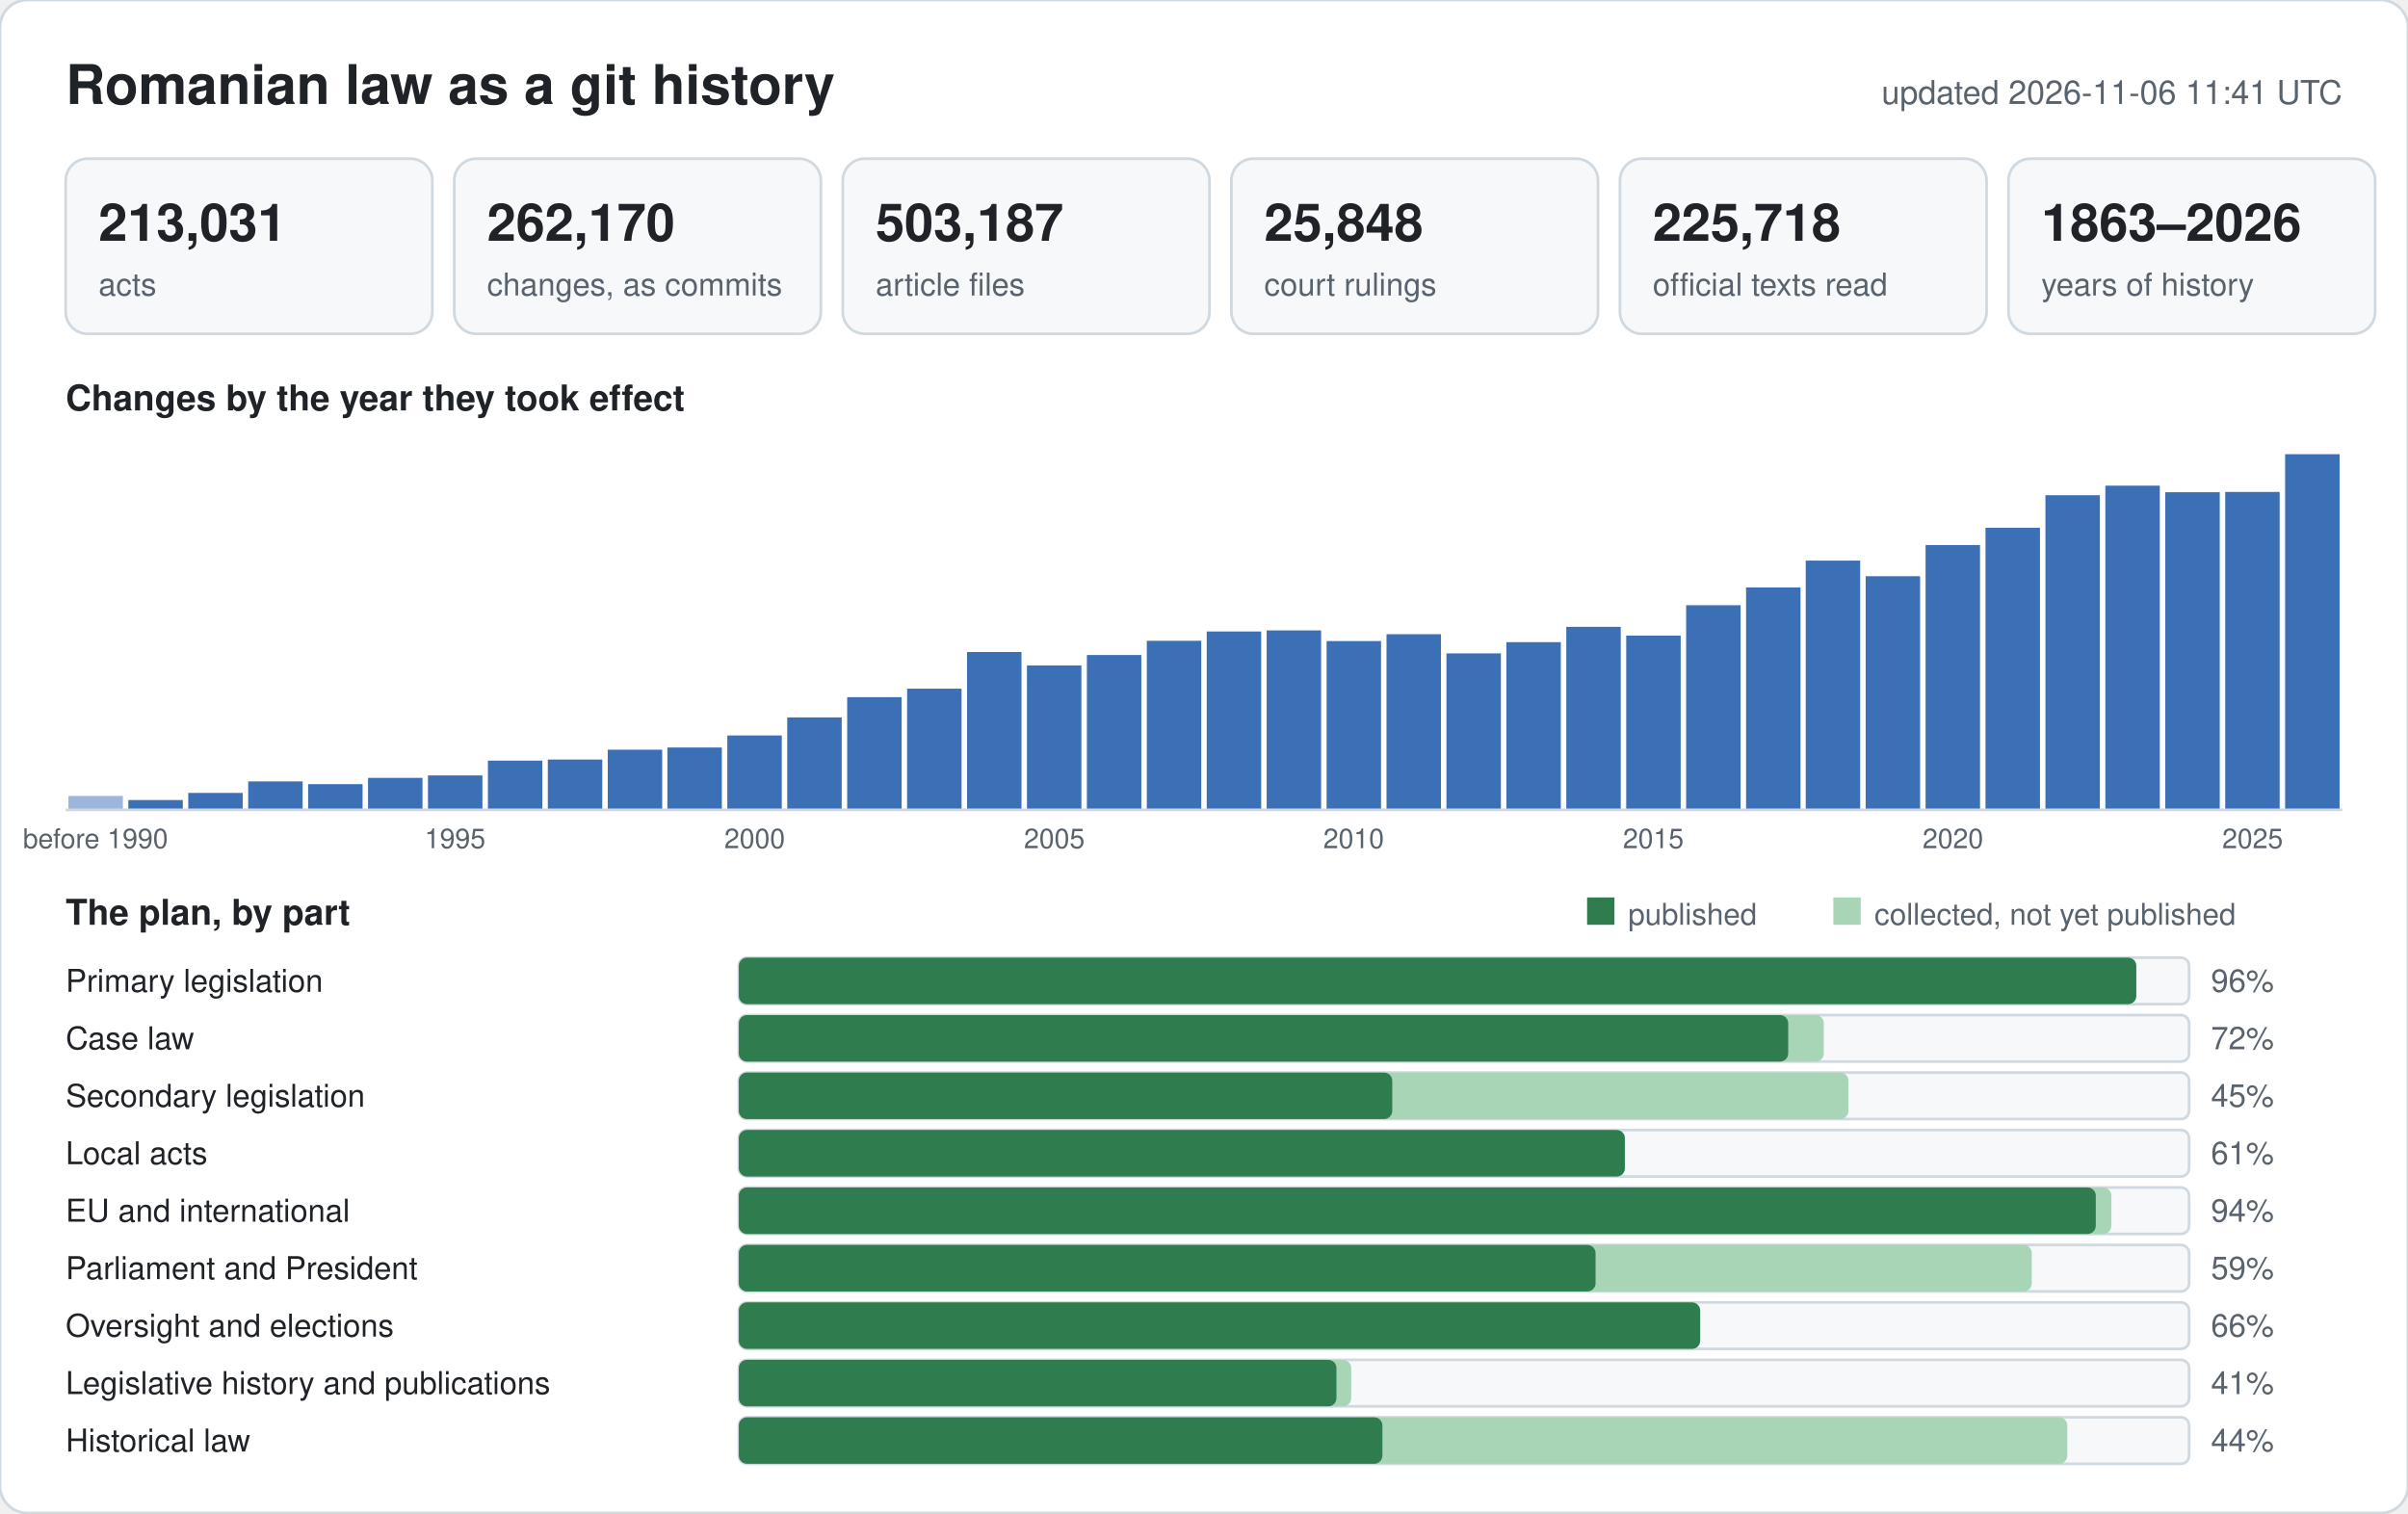
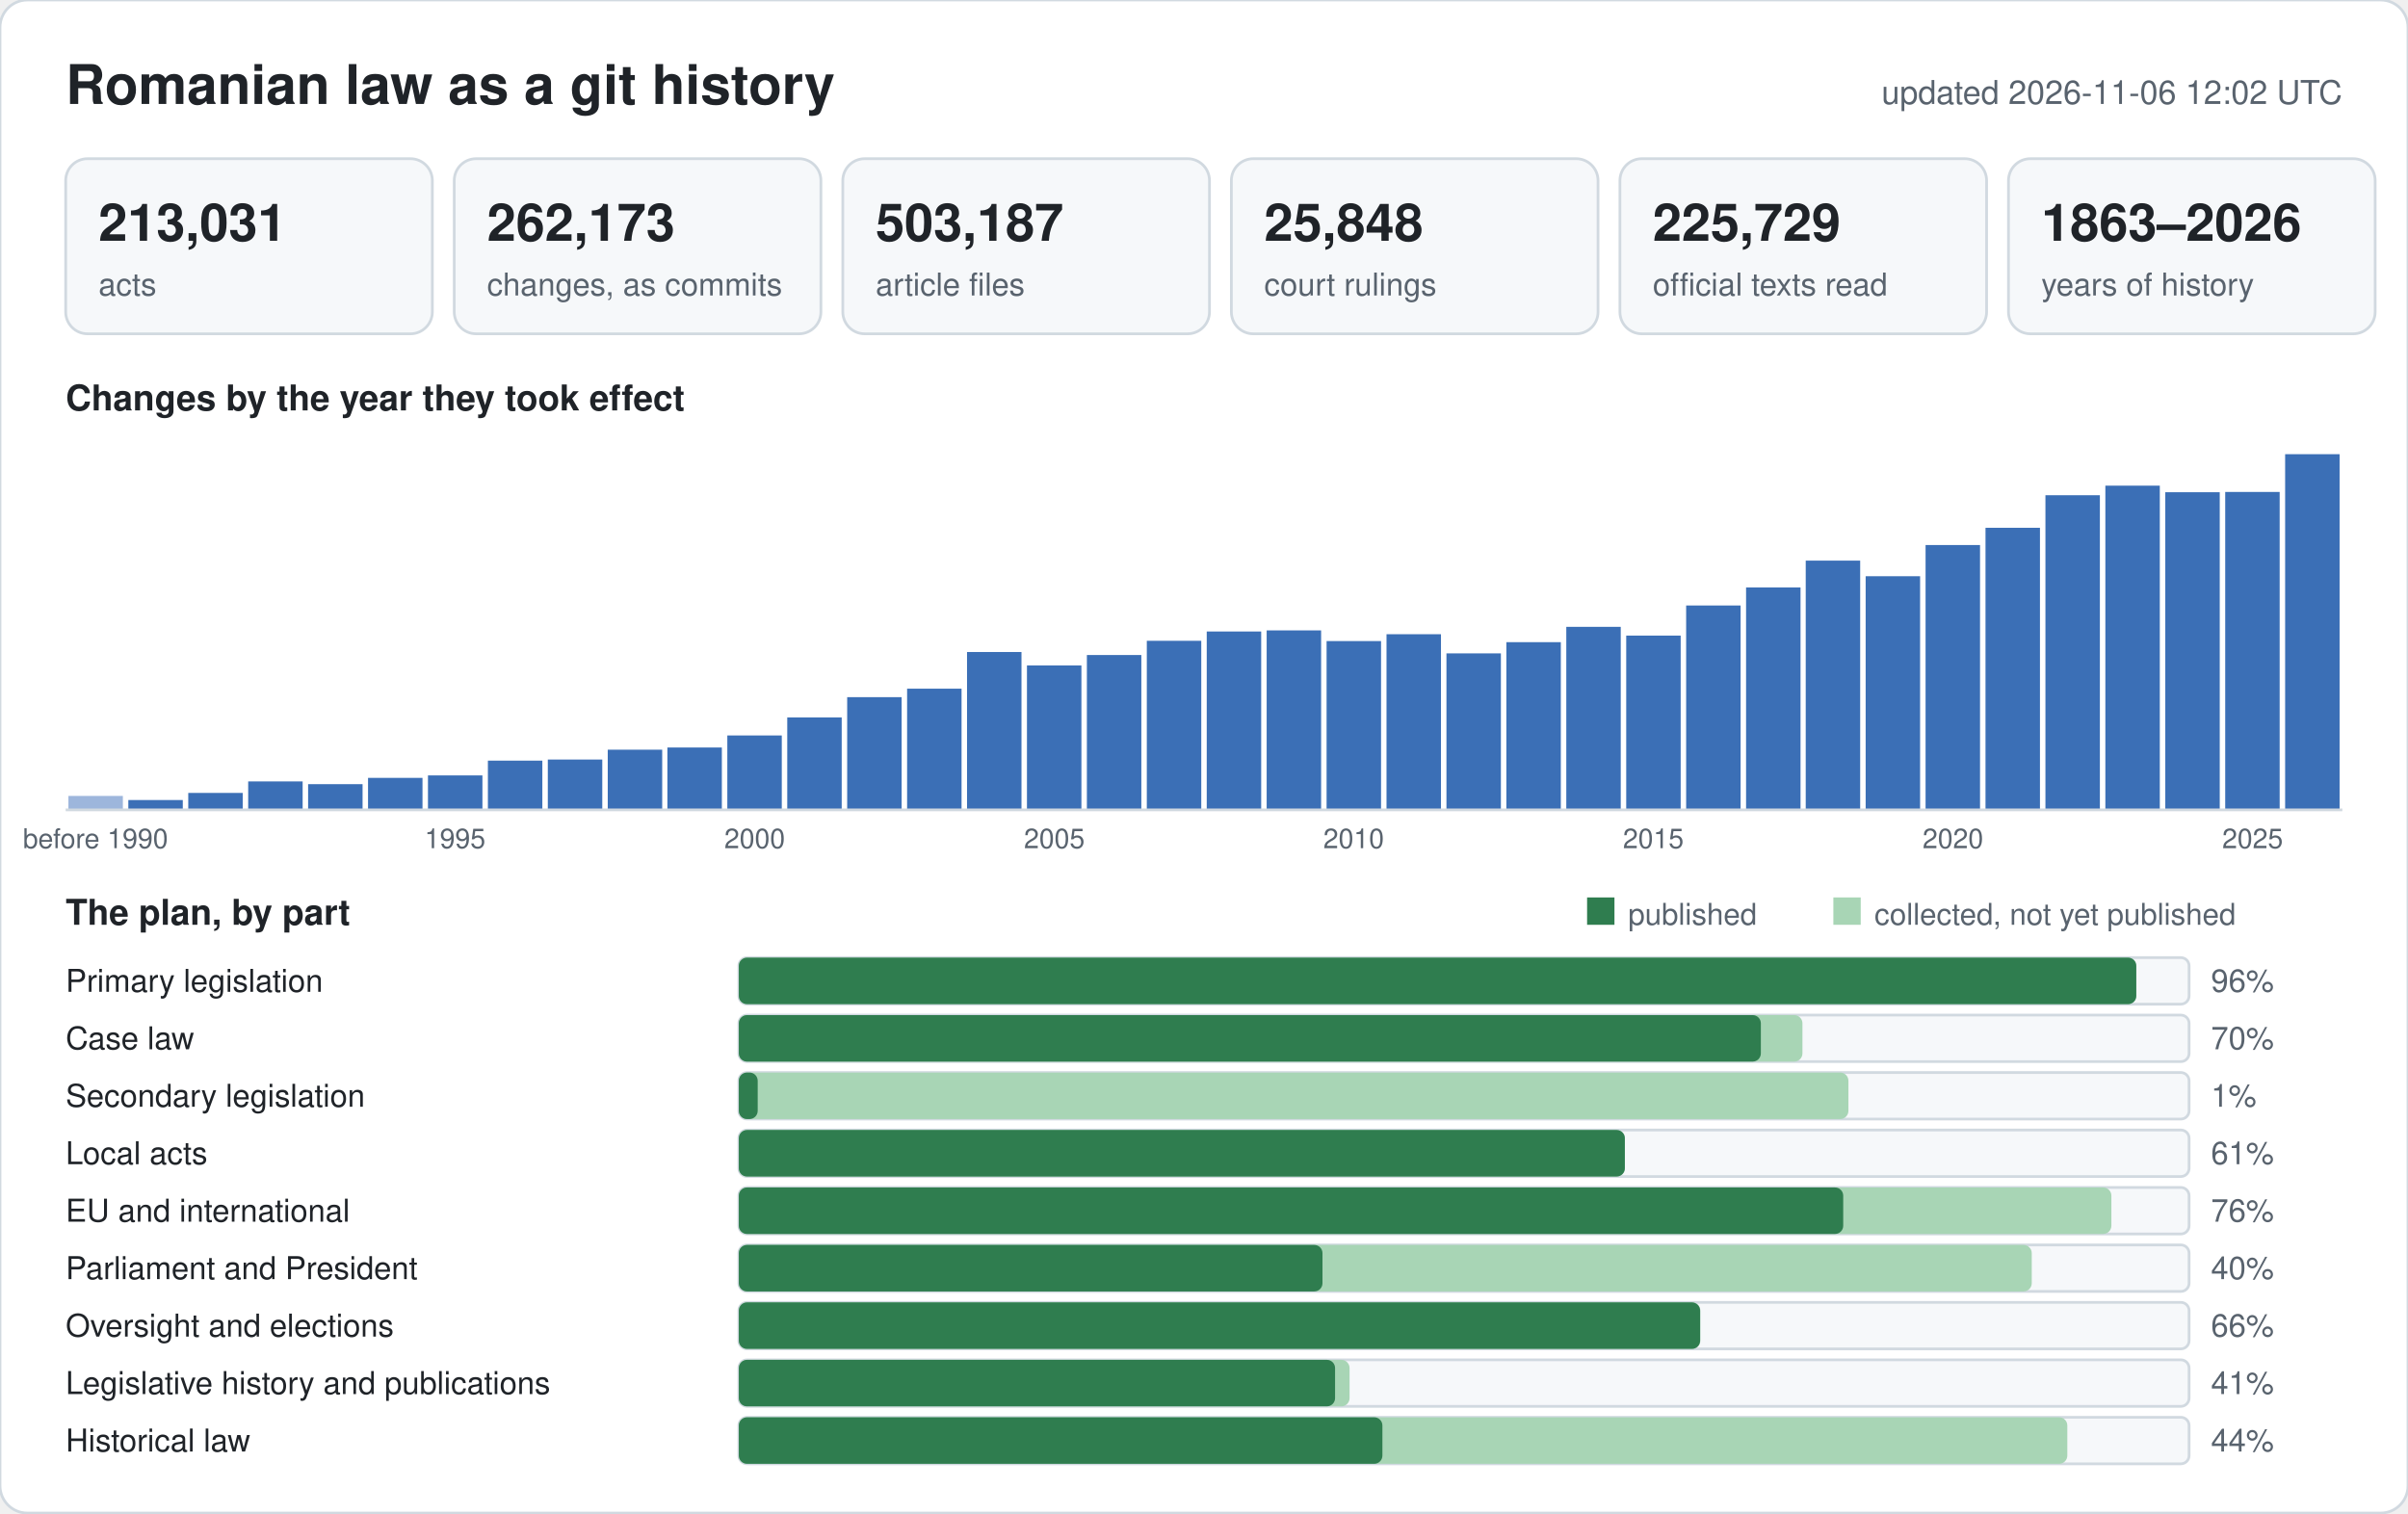
<svg xmlns="http://www.w3.org/2000/svg" width="880" height="553" viewBox="0 0 880 553" font-family="-apple-system,BlinkMacSystemFont,Segoe UI,Helvetica,Arial,sans-serif">
  <rect width="880" height="553" rx="10" fill="#ffffff" stroke="#d1d9e0" />
  <text x="24" y="38" font-size="20" font-weight="600" fill="#1f2328">Romanian law as a git history</text>
-   <text x="856" y="38" font-size="12" text-anchor="end" fill="#59636e">updated 2026-11-06 11:41 UTC</text>
+   <text x="856" y="38" font-size="12" text-anchor="end" fill="#59636e">updated 2026-11-06 12:02 UTC</text>
  <rect x="24" y="58" width="134" height="64" rx="8" fill="#f6f8fa" stroke="#d1d9e0" />
  <text x="36" y="88" font-size="19" font-weight="600" fill="#1f2328">213,031</text>
  <text x="36" y="108" font-size="11.5" fill="#59636e">acts</text>
  <rect x="166" y="58" width="134" height="64" rx="8" fill="#f6f8fa" stroke="#d1d9e0" />
-   <text x="178" y="88" font-size="19" font-weight="600" fill="#1f2328">262,170</text>
+   <text x="178" y="88" font-size="19" font-weight="600" fill="#1f2328">262,173</text>
  <text x="178" y="108" font-size="11.5" fill="#59636e">changes, as commits</text>
  <rect x="308" y="58" width="134" height="64" rx="8" fill="#f6f8fa" stroke="#d1d9e0" />
  <text x="320" y="88" font-size="19" font-weight="600" fill="#1f2328">503,187</text>
  <text x="320" y="108" font-size="11.5" fill="#59636e">article files</text>
  <rect x="450" y="58" width="134" height="64" rx="8" fill="#f6f8fa" stroke="#d1d9e0" />
  <text x="462" y="88" font-size="19" font-weight="600" fill="#1f2328">25,848</text>
  <text x="462" y="108" font-size="11.5" fill="#59636e">court rulings</text>
  <rect x="592" y="58" width="134" height="64" rx="8" fill="#f6f8fa" stroke="#d1d9e0" />
-   <text x="604" y="88" font-size="19" font-weight="600" fill="#1f2328">225,718</text>
+   <text x="604" y="88" font-size="19" font-weight="600" fill="#1f2328">225,729</text>
  <text x="604" y="108" font-size="11.5" fill="#59636e">official texts read</text>
  <rect x="734" y="58" width="134" height="64" rx="8" fill="#f6f8fa" stroke="#d1d9e0" />
  <text x="746" y="88" font-size="19" font-weight="600" fill="#1f2328">1863–2026</text>
  <text x="746" y="108" font-size="11.5" fill="#59636e">years of history</text>
  <text x="24" y="150" font-size="13" font-weight="600" fill="#1f2328">Changes by the year they took effect</text>
  <rect x="25.0" y="290.9" width="19.9" height="5.1" fill="#9db6dc" />
  <text x="34.9" y="310" font-size="10" text-anchor="middle" fill="#59636e">before 1990</text>
  <rect x="46.9" y="292.4" width="19.9" height="3.6" fill="#3b6fb6" />
  <rect x="68.8" y="289.8" width="19.9" height="6.2" fill="#3b6fb6" />
  <rect x="90.7" y="285.6" width="19.9" height="10.4" fill="#3b6fb6" />
  <rect x="112.6" y="286.6" width="19.9" height="9.4" fill="#3b6fb6" />
  <rect x="134.5" y="284.3" width="19.9" height="11.7" fill="#3b6fb6" />
  <rect x="156.4" y="283.4" width="19.9" height="12.6" fill="#3b6fb6" />
  <text x="166.3" y="310" font-size="10" text-anchor="middle" fill="#59636e">1995</text>
  <rect x="178.3" y="278.0" width="19.9" height="18.0" fill="#3b6fb6" />
  <rect x="200.2" y="277.6" width="19.9" height="18.4" fill="#3b6fb6" />
  <rect x="222.1" y="274.0" width="19.9" height="22.0" fill="#3b6fb6" />
  <rect x="243.9" y="273.2" width="19.9" height="22.8" fill="#3b6fb6" />
  <rect x="265.8" y="268.8" width="19.9" height="27.2" fill="#3b6fb6" />
  <text x="275.8" y="310" font-size="10" text-anchor="middle" fill="#59636e">2000</text>
  <rect x="287.7" y="262.2" width="19.9" height="33.8" fill="#3b6fb6" />
  <rect x="309.6" y="254.8" width="19.9" height="41.2" fill="#3b6fb6" />
  <rect x="331.5" y="251.7" width="19.9" height="44.3" fill="#3b6fb6" />
  <rect x="353.4" y="238.3" width="19.9" height="57.7" fill="#3b6fb6" />
  <rect x="375.3" y="243.2" width="19.9" height="52.8" fill="#3b6fb6" />
  <text x="385.3" y="310" font-size="10" text-anchor="middle" fill="#59636e">2005</text>
  <rect x="397.2" y="239.4" width="19.9" height="56.6" fill="#3b6fb6" />
  <rect x="419.1" y="234.2" width="19.9" height="61.8" fill="#3b6fb6" />
  <rect x="441.0" y="230.8" width="19.9" height="65.2" fill="#3b6fb6" />
  <rect x="462.9" y="230.4" width="19.9" height="65.6" fill="#3b6fb6" />
  <rect x="484.8" y="234.3" width="19.9" height="61.7" fill="#3b6fb6" />
  <text x="494.7" y="310" font-size="10" text-anchor="middle" fill="#59636e">2010</text>
  <rect x="506.7" y="231.8" width="19.9" height="64.2" fill="#3b6fb6" />
  <rect x="528.6" y="238.8" width="19.9" height="57.2" fill="#3b6fb6" />
  <rect x="550.5" y="234.7" width="19.9" height="61.3" fill="#3b6fb6" />
  <rect x="572.4" y="229.1" width="19.9" height="66.9" fill="#3b6fb6" />
  <rect x="594.3" y="232.3" width="19.9" height="63.7" fill="#3b6fb6" />
  <text x="604.2" y="310" font-size="10" text-anchor="middle" fill="#59636e">2015</text>
-   <rect x="616.2" y="221.2" width="19.9" height="74.8" fill="#3b6fb6" />
+   <rect x="616.2" y="221.3" width="19.9" height="74.7" fill="#3b6fb6" />
  <rect x="638.1" y="214.7" width="19.9" height="81.3" fill="#3b6fb6" />
  <rect x="659.9" y="204.9" width="19.9" height="91.1" fill="#3b6fb6" />
  <rect x="681.8" y="210.6" width="19.9" height="85.4" fill="#3b6fb6" />
  <rect x="703.7" y="199.2" width="19.9" height="96.8" fill="#3b6fb6" />
  <text x="713.7" y="310" font-size="10" text-anchor="middle" fill="#59636e">2020</text>
  <rect x="725.6" y="192.9" width="19.9" height="103.1" fill="#3b6fb6" />
  <rect x="747.5" y="181.0" width="19.9" height="115.0" fill="#3b6fb6" />
  <rect x="769.4" y="177.5" width="19.9" height="118.5" fill="#3b6fb6" />
  <rect x="791.3" y="179.9" width="19.9" height="116.1" fill="#3b6fb6" />
  <rect x="813.2" y="179.8" width="19.9" height="116.2" fill="#3b6fb6" />
  <text x="823.2" y="310" font-size="10" text-anchor="middle" fill="#59636e">2025</text>
  <rect x="835.1" y="166.0" width="19.9" height="130.0" fill="#3b6fb6" />
  <line x1="24" y1="296" x2="856" y2="296" stroke="#d1d9e0" />
  <text x="24" y="338" font-size="13" font-weight="600" fill="#1f2328">The plan, by part</text>
  <rect x="580" y="328" width="10" height="10" fill="#2f7d4f" />
  <text x="595" y="338" font-size="11" fill="#59636e">published</text>
  <rect x="670" y="328" width="10" height="10" fill="#a8d5b5" />
  <text x="685" y="338" font-size="11" fill="#59636e">collected, not yet published</text>
  <text x="24" y="362.5" font-size="11.5" fill="#1f2328">Primary legislation</text>
  <rect x="270" y="350" width="530" height="17" rx="3" fill="#f6f8fa" stroke="#d1d9e0" />
  <rect x="270" y="350" width="510.7" height="17" rx="3" fill="#a8d5b5" />
  <rect x="270" y="350" width="510.7" height="17" rx="3" fill="#2f7d4f" />
  <text x="808" y="362.5" font-size="11.5" fill="#59636e">96%</text>
  <text x="24" y="383.5" font-size="11.5" fill="#1f2328">Case law</text>
  <rect x="270" y="371" width="530" height="17" rx="3" fill="#f6f8fa" stroke="#d1d9e0" />
-   <rect x="270" y="371" width="396.5" height="17" rx="3" fill="#a8d5b5" />
-   <rect x="270" y="371" width="383.5" height="17" rx="3" fill="#2f7d4f" />
-   <text x="808" y="383.5" font-size="11.5" fill="#59636e">72%</text>
+   <rect x="270" y="371" width="388.7" height="17" rx="3" fill="#a8d5b5" />
+   <rect x="270" y="371" width="373.5" height="17" rx="3" fill="#2f7d4f" />
+   <text x="808" y="383.5" font-size="11.5" fill="#59636e">70%</text>
  <text x="24" y="404.5" font-size="11.5" fill="#1f2328">Secondary legislation</text>
  <rect x="270" y="392" width="530" height="17" rx="3" fill="#f6f8fa" stroke="#d1d9e0" />
  <rect x="270" y="392" width="405.5" height="17" rx="3" fill="#a8d5b5" />
-   <rect x="270" y="392" width="238.8" height="17" rx="3" fill="#2f7d4f" />
-   <text x="808" y="404.5" font-size="11.5" fill="#59636e">45%</text>
+   <rect x="270" y="392" width="6.9" height="17" rx="3" fill="#2f7d4f" />
+   <text x="808" y="404.5" font-size="11.5" fill="#59636e">1%</text>
  <text x="24" y="425.5" font-size="11.5" fill="#1f2328">Local acts</text>
  <rect x="270" y="413" width="530" height="17" rx="3" fill="#f6f8fa" stroke="#d1d9e0" />
  <rect x="270" y="413" width="323.8" height="17" rx="3" fill="#a8d5b5" />
  <rect x="270" y="413" width="323.8" height="17" rx="3" fill="#2f7d4f" />
  <text x="808" y="425.5" font-size="11.5" fill="#59636e">61%</text>
  <text x="24" y="446.5" font-size="11.5" fill="#1f2328">EU and international</text>
  <rect x="270" y="434" width="530" height="17" rx="3" fill="#f6f8fa" stroke="#d1d9e0" />
  <rect x="270" y="434" width="501.6" height="17" rx="3" fill="#a8d5b5" />
-   <rect x="270" y="434" width="495.9" height="17" rx="3" fill="#2f7d4f" />
-   <text x="808" y="446.5" font-size="11.5" fill="#59636e">94%</text>
+   <rect x="270" y="434" width="403.6" height="17" rx="3" fill="#2f7d4f" />
+   <text x="808" y="446.5" font-size="11.5" fill="#59636e">76%</text>
  <text x="24" y="467.5" font-size="11.5" fill="#1f2328">Parliament and President</text>
  <rect x="270" y="455" width="530" height="17" rx="3" fill="#f6f8fa" stroke="#d1d9e0" />
  <rect x="270" y="455" width="472.5" height="17" rx="3" fill="#a8d5b5" />
-   <rect x="270" y="455" width="313.1" height="17" rx="3" fill="#2f7d4f" />
-   <text x="808" y="467.5" font-size="11.5" fill="#59636e">59%</text>
+   <rect x="270" y="455" width="213.3" height="17" rx="3" fill="#2f7d4f" />
+   <text x="808" y="467.5" font-size="11.5" fill="#59636e">40%</text>
  <text x="24" y="488.5" font-size="11.5" fill="#1f2328">Oversight and elections</text>
  <rect x="270" y="476" width="530" height="17" rx="3" fill="#f6f8fa" stroke="#d1d9e0" />
  <rect x="270" y="476" width="351.4" height="17" rx="3" fill="#a8d5b5" />
  <rect x="270" y="476" width="351.3" height="17" rx="3" fill="#2f7d4f" />
  <text x="808" y="488.5" font-size="11.5" fill="#59636e">66%</text>
  <text x="24" y="509.5" font-size="11.5" fill="#1f2328">Legislative history and publications</text>
  <rect x="270" y="497" width="530" height="17" rx="3" fill="#f6f8fa" stroke="#d1d9e0" />
-   <rect x="270" y="497" width="223.8" height="17" rx="3" fill="#a8d5b5" />
-   <rect x="270" y="497" width="218.4" height="17" rx="3" fill="#2f7d4f" />
+   <rect x="270" y="497" width="223.2" height="17" rx="3" fill="#a8d5b5" />
+   <rect x="270" y="497" width="217.9" height="17" rx="3" fill="#2f7d4f" />
  <text x="808" y="509.5" font-size="11.5" fill="#59636e">41%</text>
  <text x="24" y="530.5" font-size="11.5" fill="#1f2328">Historical law</text>
  <rect x="270" y="518" width="530" height="17" rx="3" fill="#f6f8fa" stroke="#d1d9e0" />
  <rect x="270" y="518" width="485.5" height="17" rx="3" fill="#a8d5b5" />
  <rect x="270" y="518" width="235.2" height="17" rx="3" fill="#2f7d4f" />
  <text x="808" y="530.5" font-size="11.5" fill="#59636e">44%</text>
</svg>
